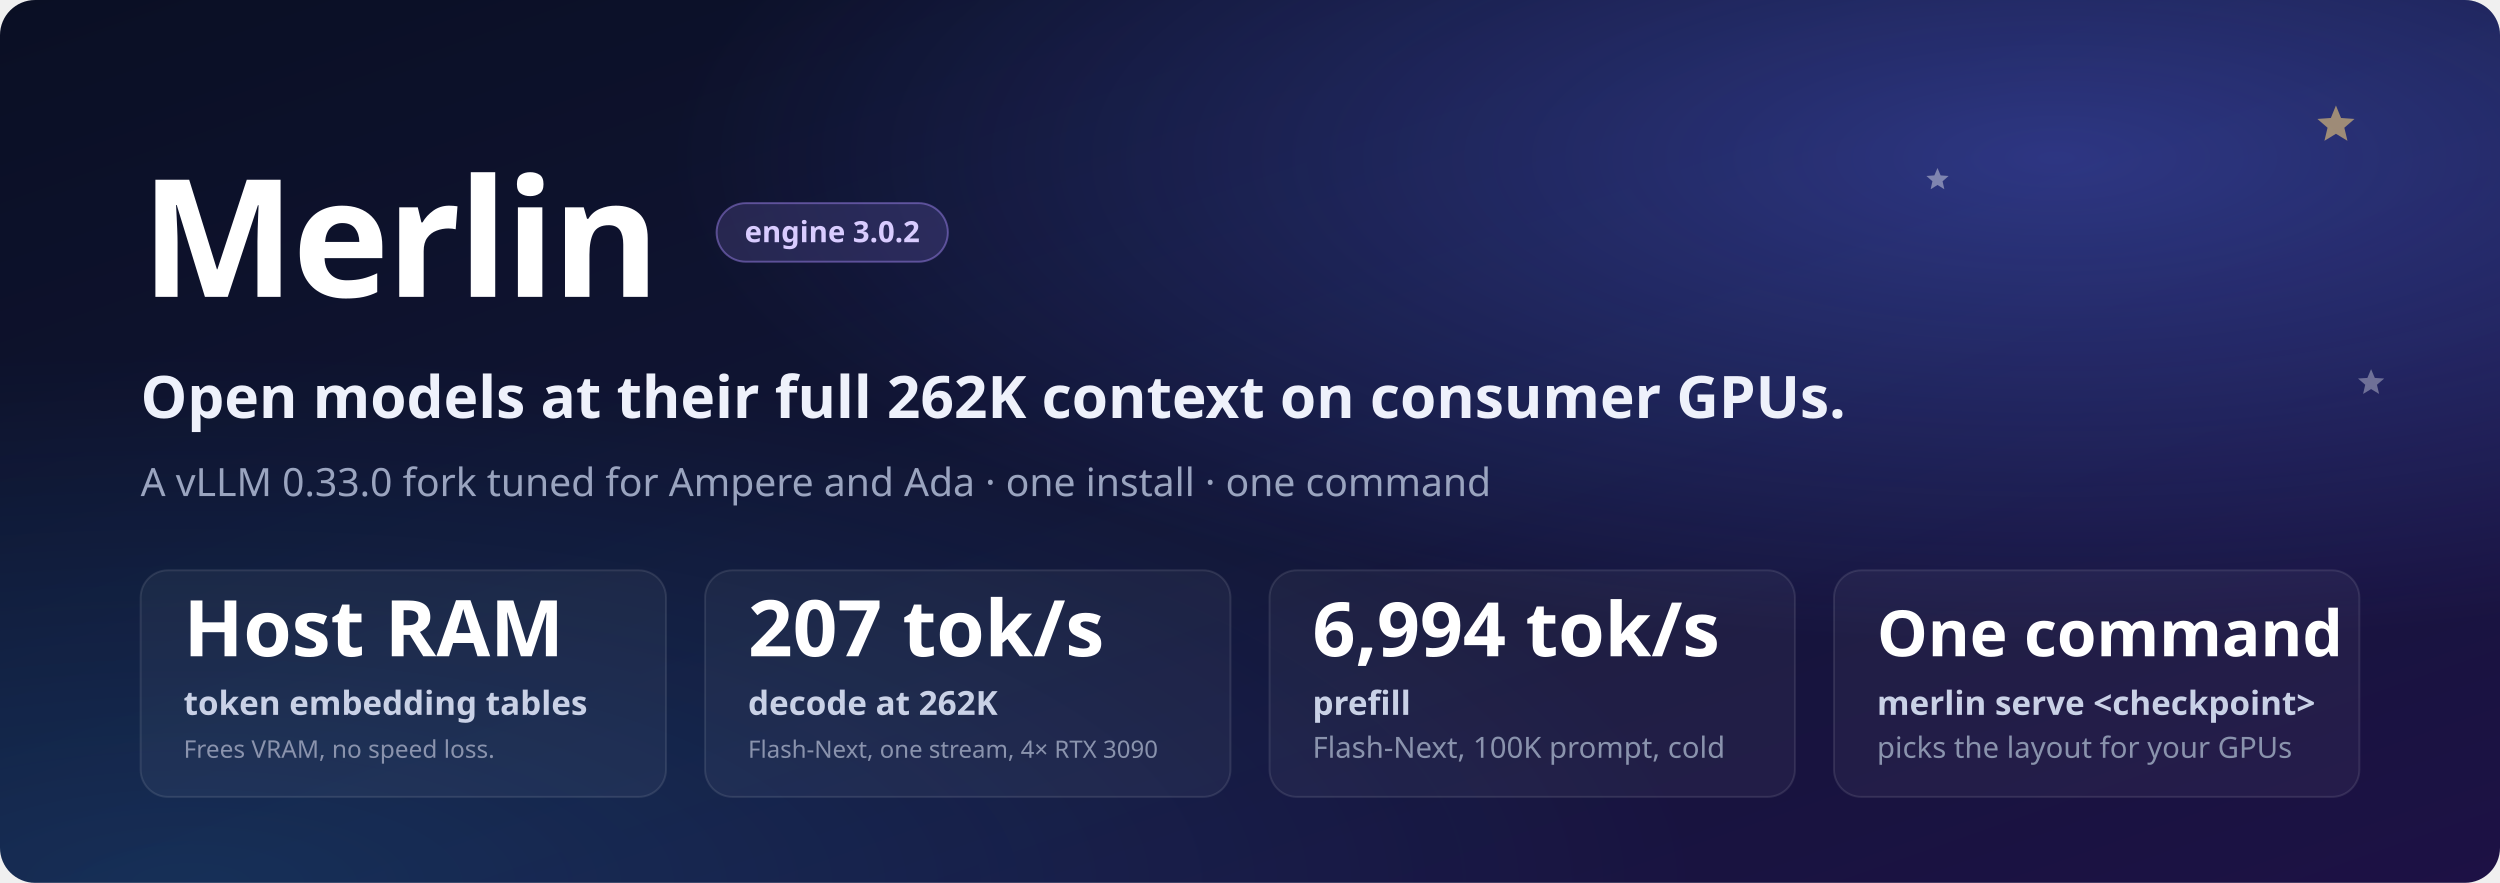
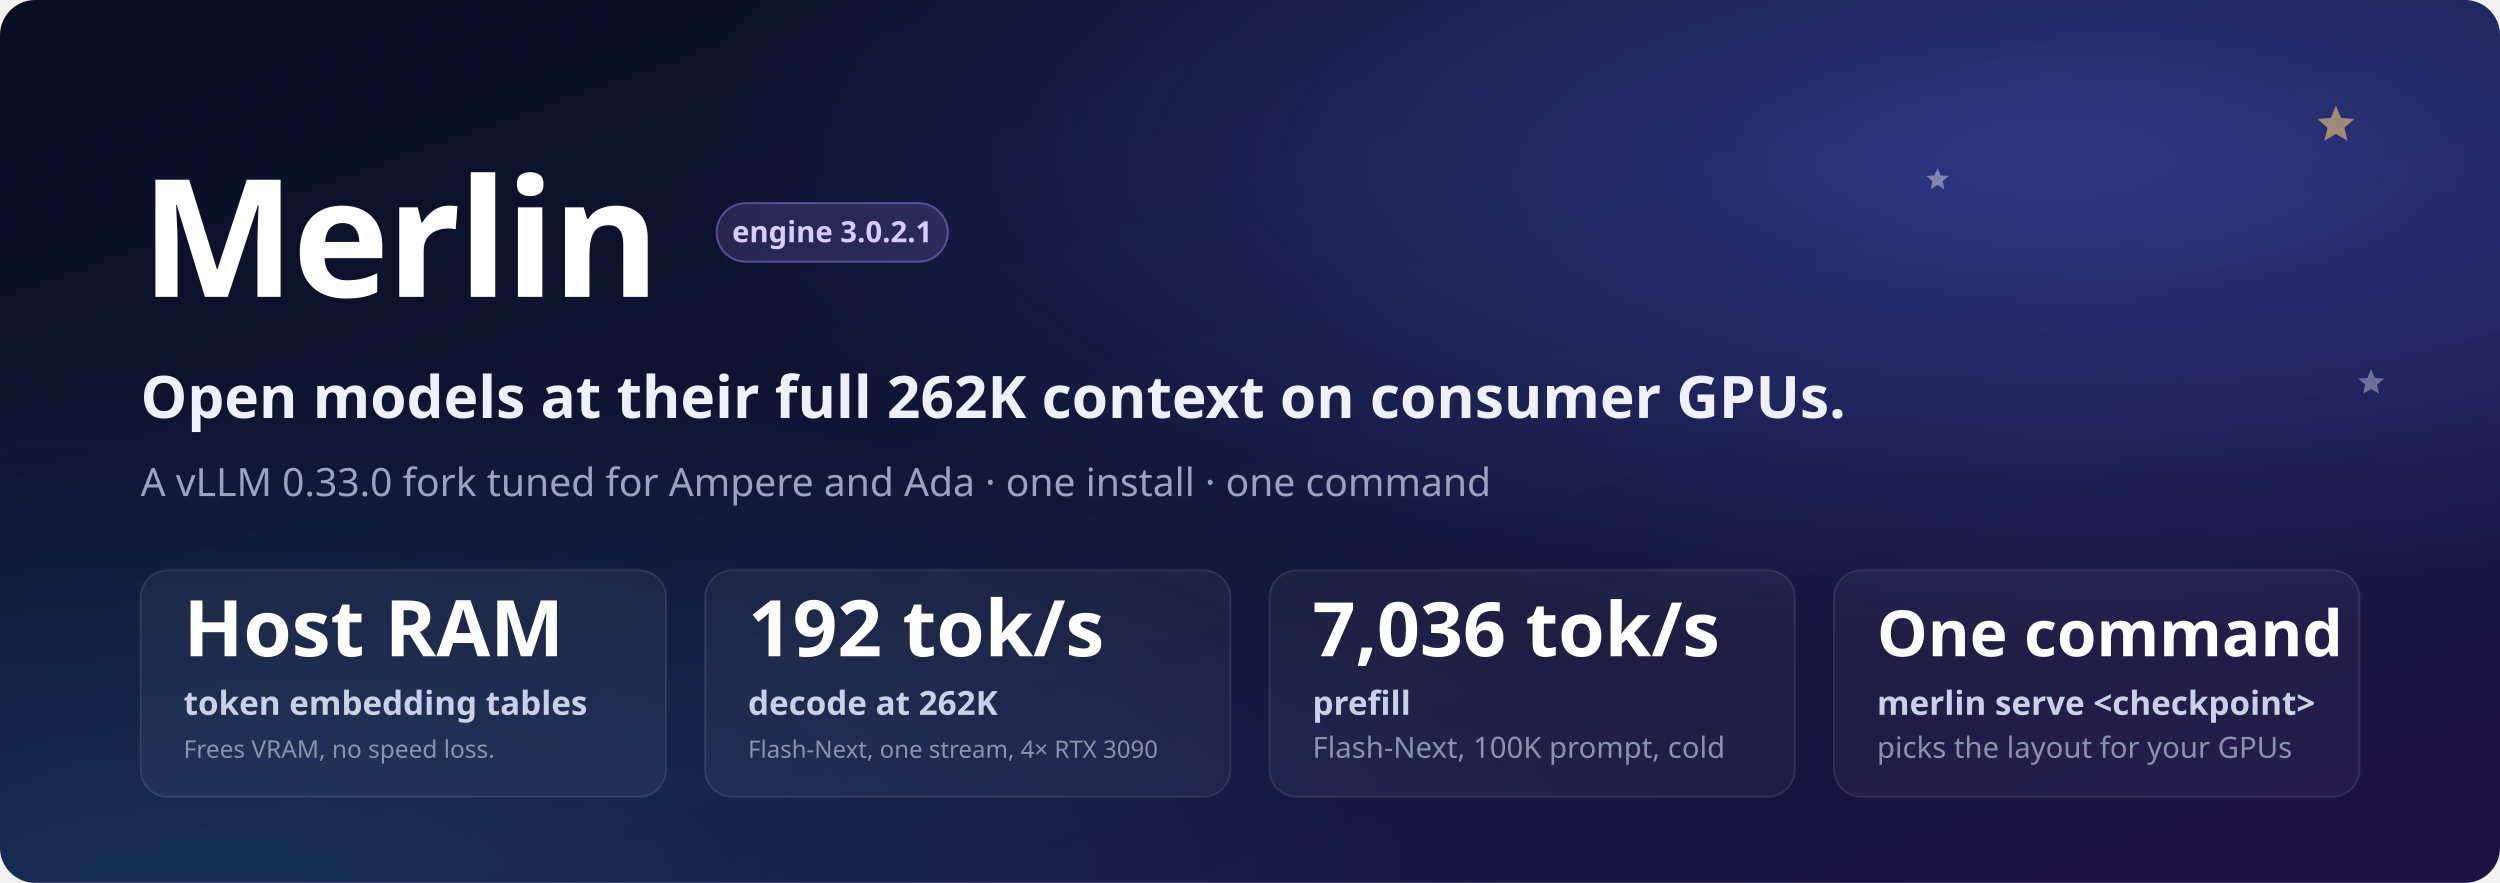
<svg xmlns="http://www.w3.org/2000/svg" width="1280" height="452" viewBox="0 0 1280 452" role="img" aria-labelledby="ttl dsc">
  <defs>
    <linearGradient id="bg" x1="0" y1="0" x2="1" y2="1">
      <stop offset="0" stop-color="#0a0f24" />
      <stop offset="0.55" stop-color="#121638" />
      <stop offset="1" stop-color="#1d1145" />
    </linearGradient>
    <radialGradient id="glowA" cx="0.82" cy="0.18" r="0.55">
      <stop offset="0" stop-color="#5b6cff" stop-opacity="0.38" />
      <stop offset="1" stop-color="#5b6cff" stop-opacity="0" />
    </radialGradient>
    <radialGradient id="glowB" cx="0.08" cy="1.0" r="0.6">
      <stop offset="0" stop-color="#2fb3ff" stop-opacity="0.16" />
      <stop offset="1" stop-color="#2fb3ff" stop-opacity="0" />
    </radialGradient>
    <linearGradient id="star" x1="0" y1="0" x2="1" y2="1">
      <stop offset="0" stop-color="#7cc4ff" />
      <stop offset="1" stop-color="#a78bfa" />
    </linearGradient>
    <clipPath id="card">
      <rect width="1280" height="452" rx="18" />
    </clipPath>
  </defs>
  <style>text{font-family:-apple-system, BlinkMacSystemFont, 'Segoe UI', 'Noto Sans', Helvetica, Arial, sans-serif}</style>
  <g clip-path="url(#card)">
    <rect width="1280" height="452" fill="url(#bg)" />
    <rect width="1280" height="452" fill="url(#glowA)" />
    <rect width="1280" height="452" fill="url(#glowB)" />
    <path d="M1196.0,54.0 L1198.6,60.4 L1205.5,60.9 L1200.3,65.4 L1201.9,72.1 L1196.0,68.5 L1190.1,72.1 L1191.7,65.4 L1186.5,60.9 L1193.4,60.4 Z" fill="#ffd77a" fill-opacity="0.55" />
    <path d="M992.0,86.0 L993.6,89.8 L997.7,90.1 L994.6,92.8 L995.5,96.9 L992.0,94.7 L988.5,96.9 L989.4,92.8 L986.3,90.1 L990.4,89.8 Z" fill="#ffffff" fill-opacity="0.4" />
    <path d="M1214.0,189.0 L1215.9,193.5 L1220.7,193.8 L1217.0,197.0 L1218.1,201.7 L1214.0,199.2 L1209.9,201.7 L1211.0,197.0 L1207.3,193.8 L1212.1,193.5 Z" fill="#ffffff" fill-opacity="0.35" />
    <text x="72" y="152" font-size="84" font-weight="700" fill="#ffffff" letter-spacing="-1.5">Merlin</text>
    <rect x="366.9" y="104" width="118.4" height="30" rx="15" fill="#a78bfa" fill-opacity="0.16" stroke="#a78bfa" stroke-opacity="0.45" />
-     <text x="426.1" y="124" font-size="15" font-weight="600" fill="#d9ccff" text-anchor="middle">engine 3.0.2</text>
+     <text x="426.1" y="124" font-size="15" font-weight="600" fill="#d9ccff" text-anchor="middle">engine 3.0.2.1</text>
    <text x="72" y="214" font-size="30" font-weight="600" fill="#eef1fb">Open models at their full 262K context on consumer GPUs.</text>
    <text x="72" y="254" font-size="20" fill="#9aa4bf">A vLLM 0.33.0 fork tuned for Ampere and Ada  ·  one install  ·  one command</text>
    <rect x="72.0" y="292" width="269.0" height="116" rx="14" fill="#ffffff" fill-opacity="0.045" stroke="#ffffff" stroke-opacity="0.10" />
    <text x="94.0" y="336" font-size="40.0" font-weight="700" fill="#ffffff">Host RAM</text>
    <text x="94.0" y="366" font-size="17" font-weight="600" fill="#c9d1e6">token embedding tables</text>
    <text x="94.0" y="388" font-size="12.5" fill="#8a93ad">Frees VRAM, no speed loss.</text>
    <rect x="361.0" y="292" width="269.0" height="116" rx="14" fill="#ffffff" fill-opacity="0.045" stroke="#ffffff" stroke-opacity="0.10" />
-     <text x="383.0" y="336" font-size="40.0" font-weight="700" fill="#ffffff">207 tok/s</text>
+     <text x="383.0" y="336" font-size="40.0" font-weight="700" fill="#ffffff">192 tok/s</text>
    <text x="383.0" y="366" font-size="17" font-weight="600" fill="#c9d1e6">decode at 262K</text>
    <text x="383.0" y="388" font-size="12.3" fill="#8a93ad">Flash-Next, one stream, 4× RTX 3090</text>
    <rect x="650.0" y="292" width="269.0" height="116" rx="14" fill="#ffffff" fill-opacity="0.045" stroke="#ffffff" stroke-opacity="0.10" />
-     <text x="672.0" y="336" font-size="38.5" font-weight="700" fill="#ffffff">6,994 tok/s</text>
+     <text x="672.0" y="336" font-size="38.5" font-weight="700" fill="#ffffff">7,036 tok/s</text>
    <text x="672.0" y="366" font-size="17" font-weight="600" fill="#c9d1e6">prefill</text>
    <text x="672.0" y="388" font-size="15.0" fill="#8a93ad">Flash-Next, 100K prompt, cold</text>
    <rect x="939.0" y="292" width="269.0" height="116" rx="14" fill="#ffffff" fill-opacity="0.045" stroke="#ffffff" stroke-opacity="0.10" />
    <text x="961.0" y="336" font-size="32.7" font-weight="700" fill="#ffffff">One command</text>
    <text x="961.0" y="366" font-size="17" font-weight="600" fill="#c9d1e6">merlin serve &lt;checkpoint&gt;</text>
    <text x="961.0" y="388" font-size="15.0" fill="#8a93ad">picks the layout for your GPUs</text>
  </g>
</svg>
